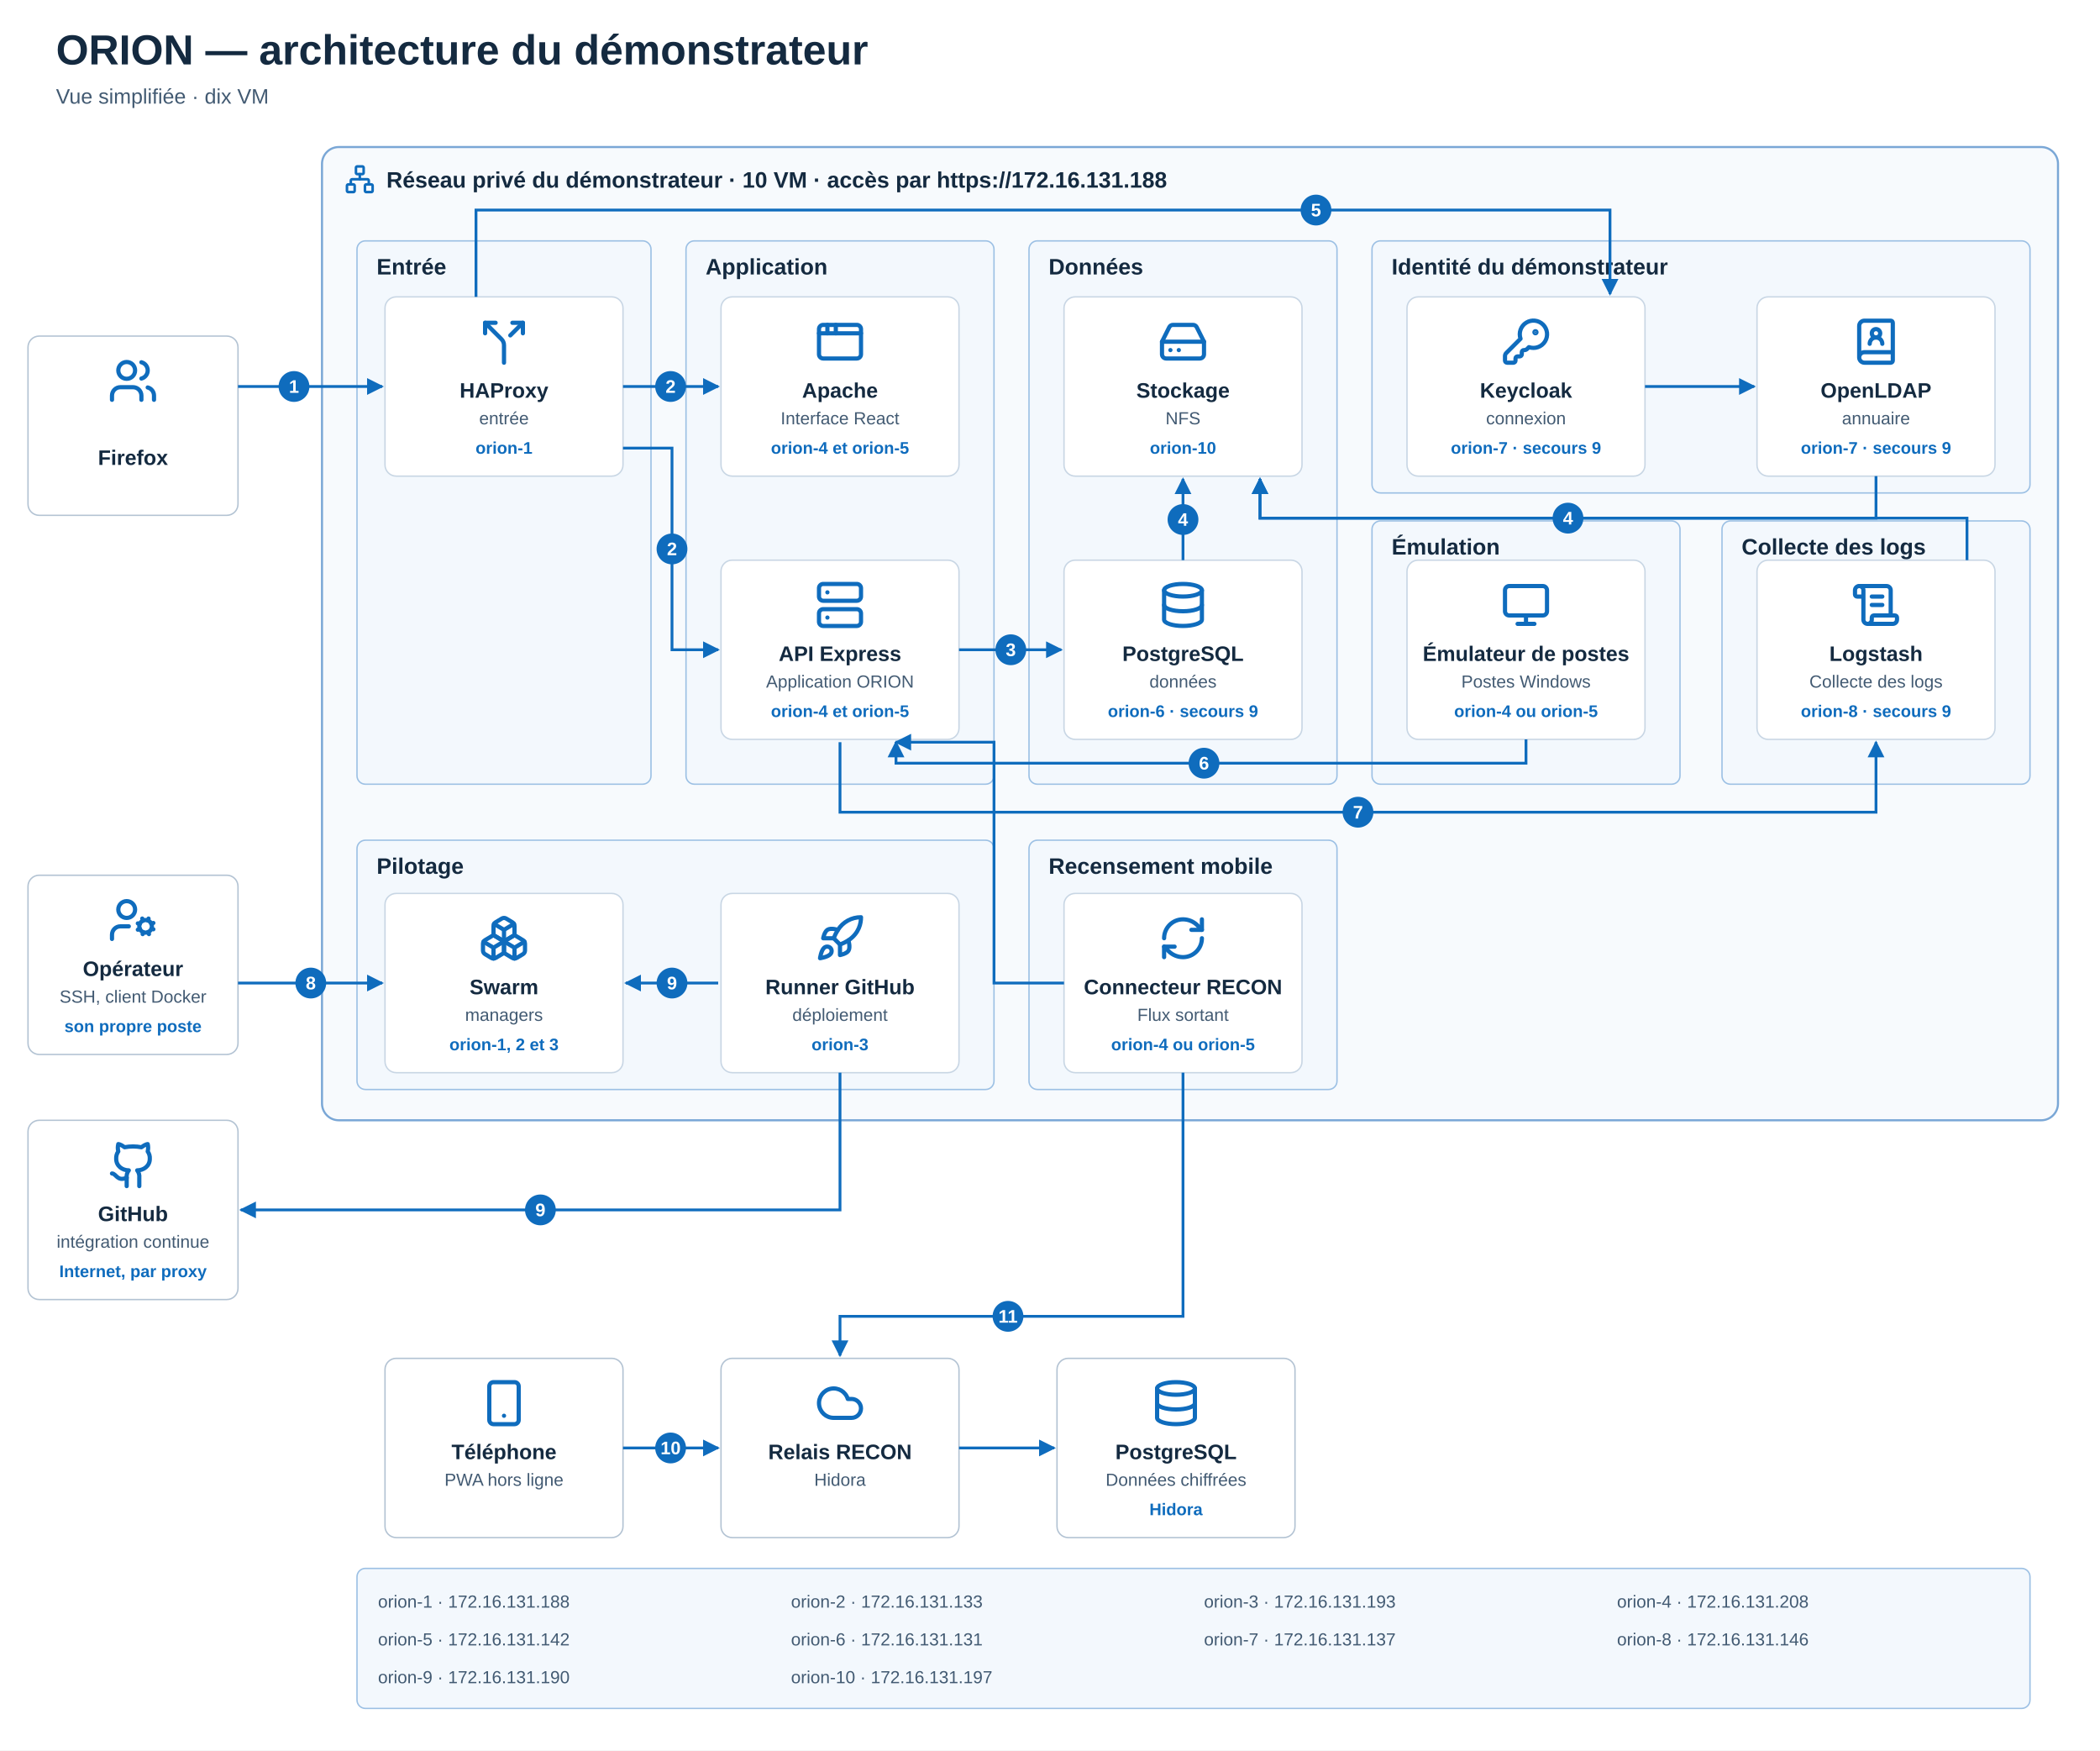
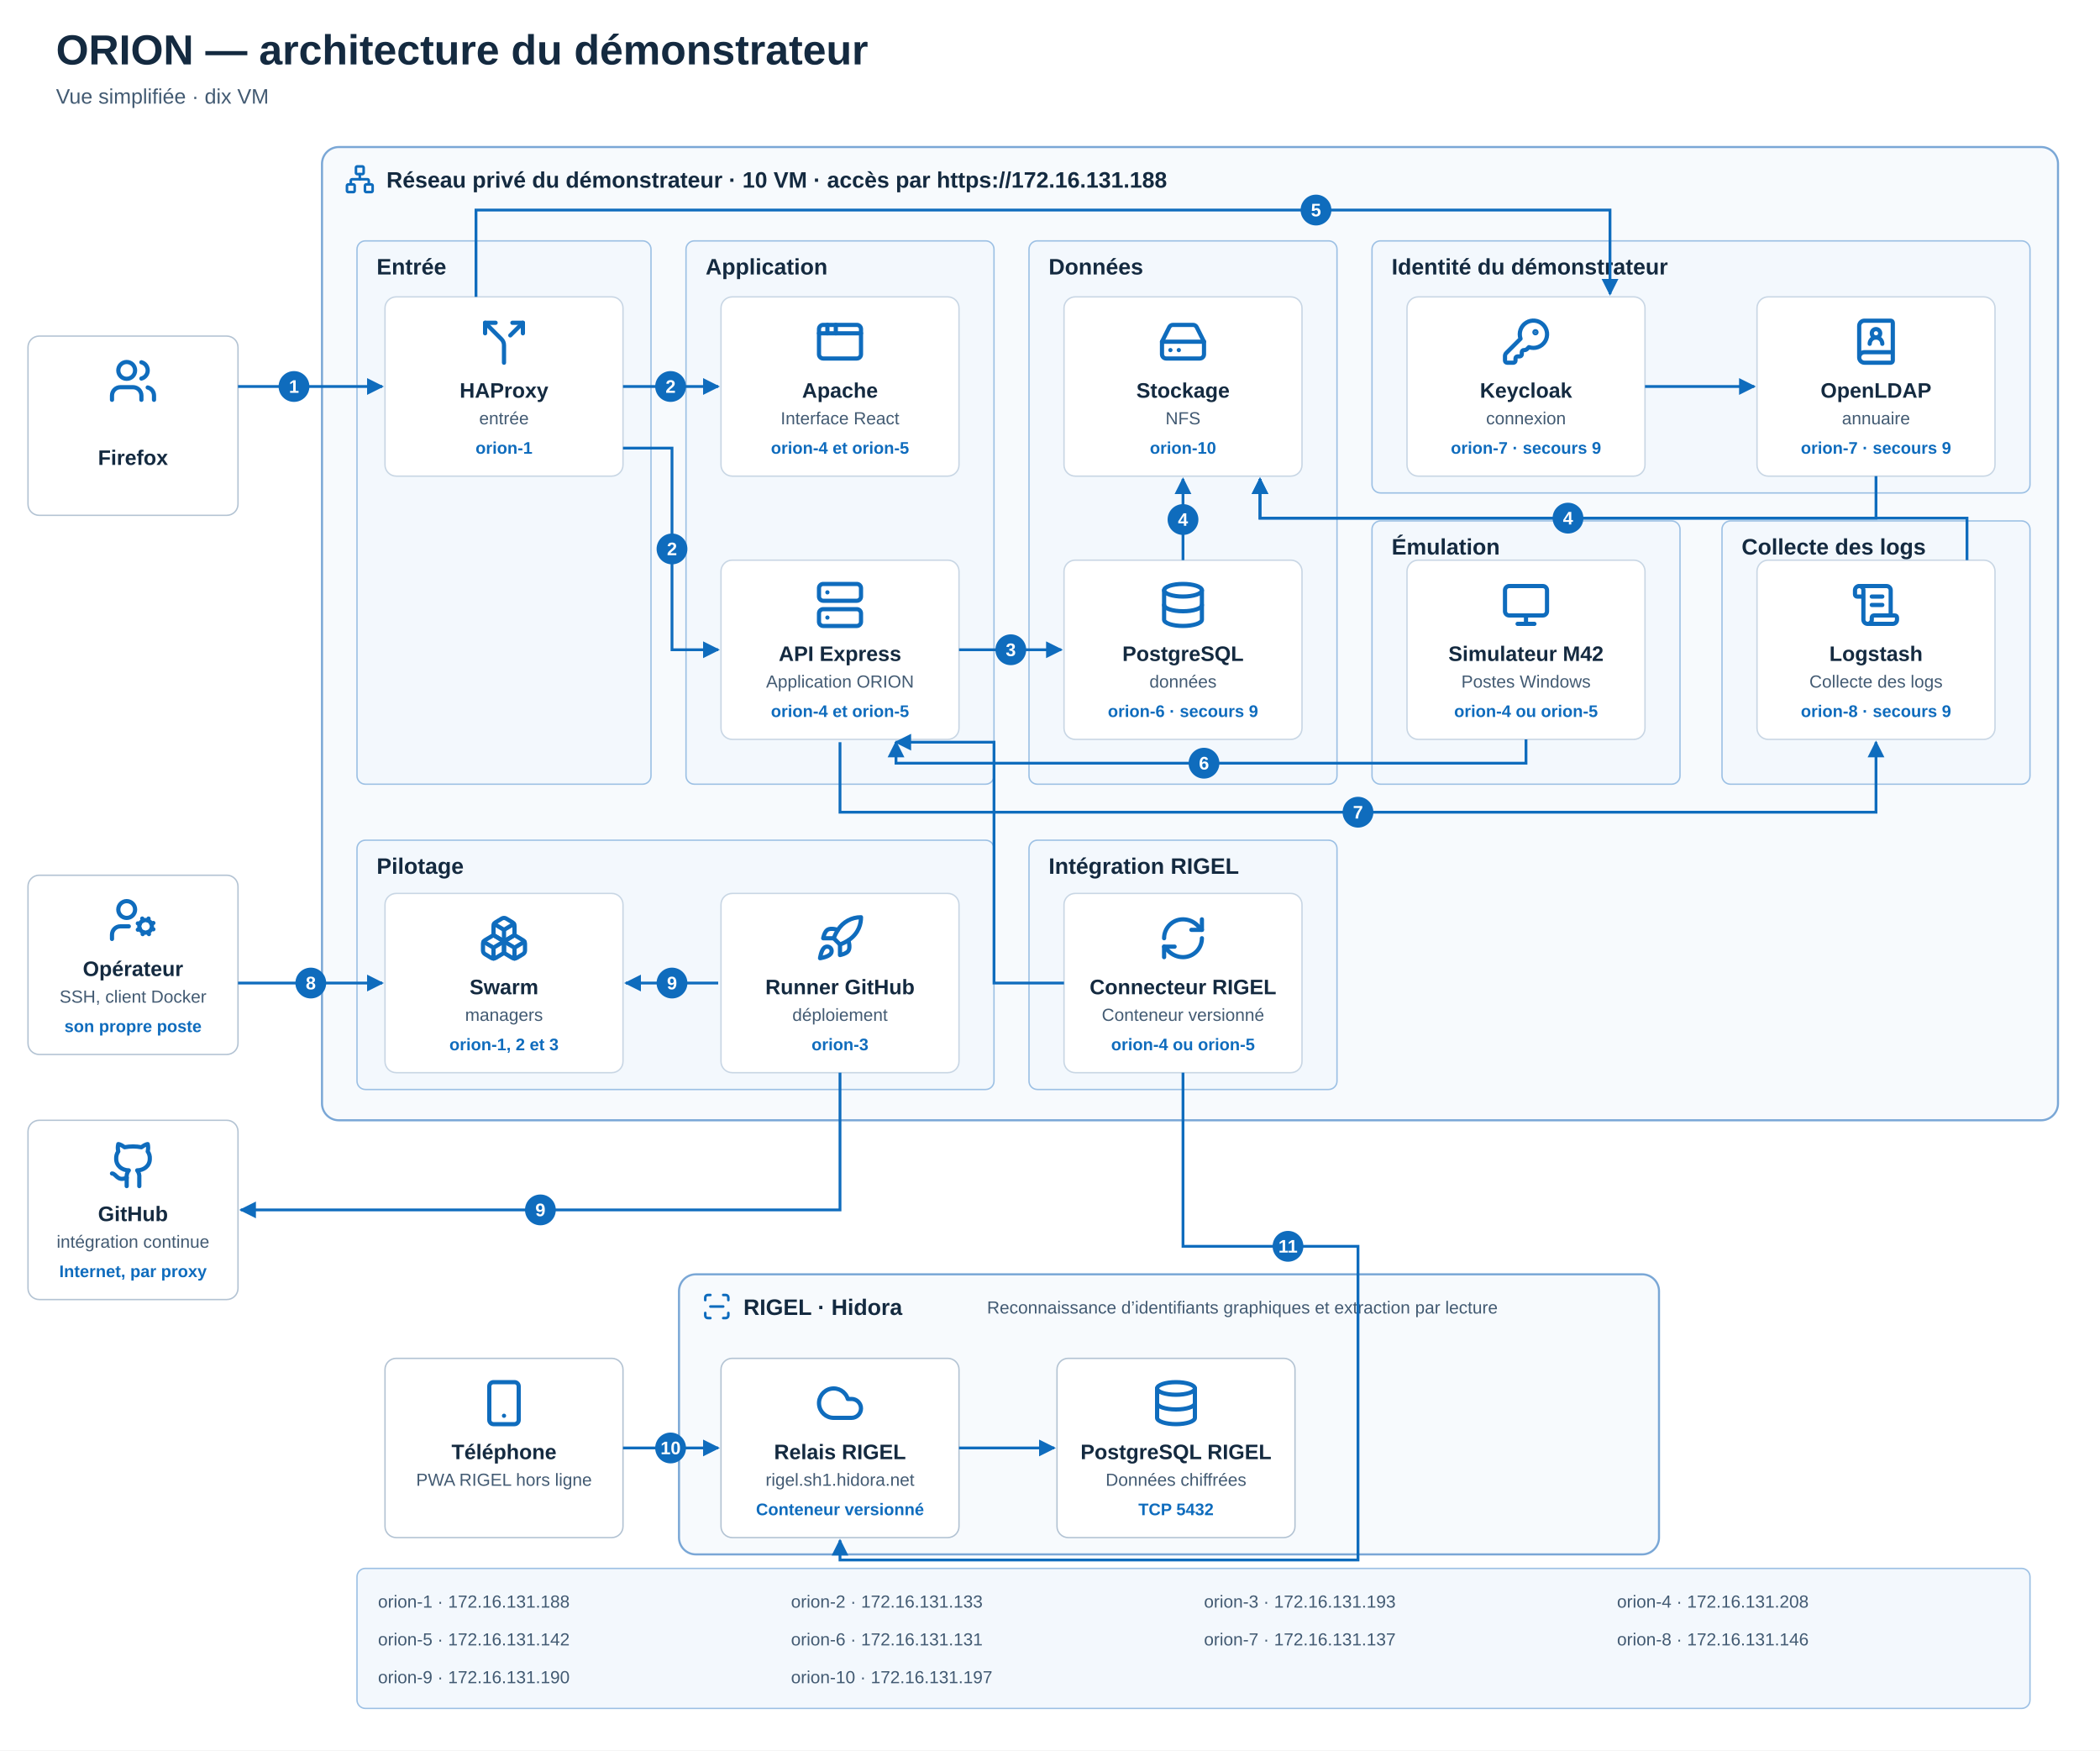
<svg xmlns="http://www.w3.org/2000/svg" width="1500" height="1250" viewBox="0 0 1500 1250" role="img" aria-labelledby="title desc">
  <defs>
    <marker id="arrow" viewBox="0 0 10 10" refX="9" refY="5" markerWidth="6" markerHeight="6" orient="auto">
      <path d="M0 0 L10 5 L0 10 Z" fill="#0f6cbd" />
    </marker>
    <marker id="arrow-start" viewBox="0 0 10 10" refX="1" refY="5" markerWidth="6" markerHeight="6" orient="auto">
      <path d="M10 0 L0 5 L10 10 Z" fill="#0f6cbd" />
    </marker>
    <symbol id="i-users" viewBox="0 0 24 24" fill="none" stroke="currentColor" stroke-width="2" stroke-linecap="round" stroke-linejoin="round">
      <path d="M16 21v-2a4 4 0 0 0-4-4H6a4 4 0 0 0-4 4v2" />
      <circle cx="9" cy="7" r="4" />
      <path d="M22 21v-2a4 4 0 0 0-3-3.87" />
      <path d="M16 3.13a4 4 0 0 1 0 7.75" />
    </symbol>
    <symbol id="i-user-cog" viewBox="0 0 24 24" fill="none" stroke="currentColor" stroke-width="2" stroke-linecap="round" stroke-linejoin="round">
      <circle cx="18" cy="15" r="3" />
      <circle cx="9" cy="7" r="4" />
      <path d="M10 15H6a4 4 0 0 0-4 4v2" />
      <path d="m21.7 16.4-.9-.3" />
      <path d="m15.2 13.9-.9-.3" />
      <path d="m16.6 18.7.3-.9" />
      <path d="m19.1 12.2.3-.9" />
      <path d="m19.6 18.7-.4-1" />
      <path d="m16.8 12.3-.4-1" />
      <path d="m14.3 16.6 1-.4" />
      <path d="m20.7 13.8 1-.4" />
    </symbol>
    <symbol id="i-github" viewBox="0 0 24 24" fill="none" stroke="currentColor" stroke-width="2" stroke-linecap="round" stroke-linejoin="round">
      <path d="M15 22v-4a4.8 4.8 0 0 0-1-3.5c3 0 6-2 6-5.5.08-1.25-.27-2.48-1-3.5.28-1.15.28-2.35 0-3.5 0 0-1 0-3 1.5-2.64-.5-5.36-.5-8 0C6 2 5 2 5 2c-.3 1.15-.3 2.35 0 3.5A5.403 5.403 0 0 0 4 9c0 3.5 3 5.5 6 5.5-.39.49-.68 1.05-.85 1.65-.17.6-.22 1.23-.15 1.85v4" />
      <path d="M9 18c-4.51 2-5-2-7-2" />
    </symbol>
    <symbol id="i-network" viewBox="0 0 24 24" fill="none" stroke="currentColor" stroke-width="2" stroke-linecap="round" stroke-linejoin="round">
      <rect x="16" y="16" width="6" height="6" rx="1" />
      <rect x="2" y="16" width="6" height="6" rx="1" />
      <rect x="9" y="2" width="6" height="6" rx="1" />
      <path d="M5 16v-3a1 1 0 0 1 1-1h12a1 1 0 0 1 1 1v3" />
      <path d="M12 12V8" />
    </symbol>
    <symbol id="i-split" viewBox="0 0 24 24" fill="none" stroke="currentColor" stroke-width="2" stroke-linecap="round" stroke-linejoin="round">
      <path d="M16 3h5v5" />
      <path d="M8 3H3v5" />
      <path d="M12 22v-8.3a4 4 0 0 0-1.172-2.872L3 3" />
      <path d="m15 9 6-6" />
    </symbol>
    <symbol id="i-app-window" viewBox="0 0 24 24" fill="none" stroke="currentColor" stroke-width="2" stroke-linecap="round" stroke-linejoin="round">
      <rect x="2" y="4" width="20" height="16" rx="2" />
      <path d="M10 4v4" />
      <path d="M2 8h20" />
      <path d="M6 4v4" />
    </symbol>
    <symbol id="i-server" viewBox="0 0 24 24" fill="none" stroke="currentColor" stroke-width="2" stroke-linecap="round" stroke-linejoin="round">
      <rect width="20" height="8" x="2" y="2" rx="2" ry="2" />
      <rect width="20" height="8" x="2" y="14" rx="2" ry="2" />
      <line x1="6" x2="6.01" y1="6" y2="6" />
      <line x1="6" x2="6.01" y1="18" y2="18" />
    </symbol>
    <symbol id="i-hard-drive" viewBox="0 0 24 24" fill="none" stroke="currentColor" stroke-width="2" stroke-linecap="round" stroke-linejoin="round">
      <line x1="22" x2="2" y1="12" y2="12" />
      <path d="M5.45 5.11 2 12v6a2 2 0 0 0 2 2h16a2 2 0 0 0 2-2v-6l-3.45-6.89A2 2 0 0 0 16.76 4H7.24a2 2 0 0 0-1.79 1.11z" />
      <line x1="6" x2="6.01" y1="16" y2="16" />
      <line x1="10" x2="10.01" y1="16" y2="16" />
    </symbol>
    <symbol id="i-database" viewBox="0 0 24 24" fill="none" stroke="currentColor" stroke-width="2" stroke-linecap="round" stroke-linejoin="round">
      <ellipse cx="12" cy="5" rx="9" ry="3" />
      <path d="M3 5V19A9 3 0 0 0 21 19V5" />
      <path d="M3 12A9 3 0 0 0 21 12" />
    </symbol>
    <symbol id="i-key-round" viewBox="0 0 24 24" fill="none" stroke="currentColor" stroke-width="2" stroke-linecap="round" stroke-linejoin="round">
      <path d="M2.586 17.414A2 2 0 0 0 2 18.828V21a1 1 0 0 0 1 1h3a1 1 0 0 0 1-1v-1a1 1 0 0 1 1-1h1a1 1 0 0 0 1-1v-1a1 1 0 0 1 1-1h.172a2 2 0 0 0 1.414-.586l.814-.814a6.5 6.5 0 1 0-4-4z" />
      <circle cx="16.5" cy="7.5" r=".5" fill="currentColor" />
    </symbol>
    <symbol id="i-book-user" viewBox="0 0 24 24" fill="none" stroke="currentColor" stroke-width="2" stroke-linecap="round" stroke-linejoin="round">
      <path d="M15 13a3 3 0 1 0-6 0" />
      <path d="M4 19.5v-15A2.5 2.5 0 0 1 6.5 2H19a1 1 0 0 1 1 1v18a1 1 0 0 1-1 1H6.5a1 1 0 0 1 0-5H20" />
      <circle cx="12" cy="8" r="2" />
    </symbol>
    <symbol id="i-monitor" viewBox="0 0 24 24" fill="none" stroke="currentColor" stroke-width="2" stroke-linecap="round" stroke-linejoin="round">
      <rect width="20" height="14" x="2" y="3" rx="2" />
      <line x1="8" x2="16" y1="21" y2="21" />
      <line x1="12" x2="12" y1="17" y2="21" />
    </symbol>
    <symbol id="i-boxes" viewBox="0 0 24 24" fill="none" stroke="currentColor" stroke-width="2" stroke-linecap="round" stroke-linejoin="round">
      <path d="M2.97 12.92A2 2 0 0 0 2 14.63v3.24a2 2 0 0 0 .97 1.71l3 1.8a2 2 0 0 0 2.06 0L12 19v-5.5l-5-3-4.03 2.42Z" />
      <path d="m7 16.5-4.74-2.85" />
      <path d="m7 16.5 5-3" />
      <path d="M7 16.5v5.17" />
      <path d="M12 13.5V19l3.97 2.38a2 2 0 0 0 2.06 0l3-1.8a2 2 0 0 0 .97-1.71v-3.24a2 2 0 0 0-.97-1.71L17 10.5l-5 3Z" />
      <path d="m17 16.5-5-3" />
      <path d="m17 16.5 4.74-2.85" />
      <path d="M17 16.5v5.17" />
      <path d="M7.97 4.42A2 2 0 0 0 7 6.13v4.37l5 3 5-3V6.13a2 2 0 0 0-.97-1.71l-3-1.8a2 2 0 0 0-2.06 0l-3 1.8Z" />
      <path d="M12 8 7.26 5.15" />
      <path d="m12 8 4.74-2.85" />
      <path d="M12 13.5V8" />
    </symbol>
    <symbol id="i-rocket" viewBox="0 0 24 24" fill="none" stroke="currentColor" stroke-width="2" stroke-linecap="round" stroke-linejoin="round">
      <path d="M4.5 16.5c-1.5 1.26-2 5-2 5s3.74-.5 5-2c.71-.84.7-2.13-.09-2.91a2.18 2.18 0 0 0-2.91-.09z" />
      <path d="m12 15-3-3a22 22 0 0 1 2-3.95A12.88 12.88 0 0 1 22 2c0 2.72-.78 7.5-6 11a22.35 22.35 0 0 1-4 2z" />
      <path d="M9 12H4s.55-3.03 2-4c1.62-1.08 5 0 5 0" />
      <path d="M12 15v5s3.03-.55 4-2c1.08-1.62 0-5 0-5" />
    </symbol>
    <symbol id="i-refresh-cw" viewBox="0 0 24 24" fill="none" stroke="currentColor" stroke-width="2" stroke-linecap="round" stroke-linejoin="round">
      <path d="M3 12a9 9 0 0 1 9-9 9.75 9.75 0 0 1 6.74 2.74L21 8" />
      <path d="M21 3v5h-5" />
      <path d="M21 12a9 9 0 0 1-9 9 9.75 9.75 0 0 1-6.74-2.74L3 16" />
      <path d="M8 16H3v5" />
    </symbol>
    <symbol id="i-scroll-text" viewBox="0 0 24 24" fill="none" stroke="currentColor" stroke-width="2" stroke-linecap="round" stroke-linejoin="round">
      <path d="M15 12h-5" />
      <path d="M15 8h-5" />
      <path d="M19 17V5a2 2 0 0 0-2-2H4" />
      <path d="M8 21h12a2 2 0 0 0 2-2v-1a1 1 0 0 0-1-1H11a1 1 0 0 0-1 1v1a2 2 0 1 1-4 0V5a2 2 0 1 0-4 0v2a1 1 0 0 0 1 1h3" />
    </symbol>
    <symbol id="i-smartphone" viewBox="0 0 24 24" fill="none" stroke="currentColor" stroke-width="2" stroke-linecap="round" stroke-linejoin="round">
      <rect width="14" height="20" x="5" y="2" rx="2" ry="2" />
      <path d="M12 18h.01" />
+     </symbol>
+     <symbol id="i-scan-line" viewBox="0 0 24 24" fill="none" stroke="currentColor" stroke-width="2" stroke-linecap="round" stroke-linejoin="round">
+       <path d="M3 7V5a2 2 0 0 1 2-2h2" />
+       <path d="M17 3h2a2 2 0 0 1 2 2v2" />
+       <path d="M21 17v2a2 2 0 0 1-2 2h-2" />
+       <path d="M7 21H5a2 2 0 0 1-2-2v-2" />
+       <path d="M7 12h10" />
    </symbol>
    <symbol id="i-cloud" viewBox="0 0 24 24" fill="none" stroke="currentColor" stroke-width="2" stroke-linecap="round" stroke-linejoin="round">
      <path d="M17.5 19H9a7 7 0 1 1 6.71-9h1.79a4.5 4.5 0 1 1 0 9Z" />
    </symbol>
  </defs>
  <style>
text{font-family:'Segoe UI',Arial,Helvetica,sans-serif;fill:#142a40}
.title{font-size:30px;font-weight:bold}
.body{font-size:15px;fill:#425a72}
.frame,.zname{font-size:16px;font-weight:bold}
.vm{font-size:15px;font-weight:bold}
.service{font-size:14px;font-weight:bold}
.cname{font-size:15px;font-weight:bold}
.crole{font-size:12.5px;fill:#425a72}
.cvm{font-size:12px;font-weight:bold;fill:#0f6cbd}
.caption{font-size:12.5px;fill:#425a72}
.vol{font-size:12.5px;font-weight:bold;fill:#24603d}
.tag{font-size:10.5px;font-weight:bold;fill:#0f6cbd;letter-spacing:.3px}
.tag.host{fill:#a06a00}
.badge{font-size:10.5px;font-weight:bold;fill:#254e78;letter-spacing:.5px}
.step{font-size:13px;font-weight:bold;fill:#fff}
.route{font-size:11.5px;font-weight:bold;fill:#0b4f8a;paint-order:stroke;stroke:#fff;stroke-width:4;stroke-linejoin:round}
.flow{fill:none;stroke:#0f6cbd;stroke-width:2}
.auto{stroke-dasharray:6 4}
</style>
  <rect width="1500" height="1250" fill="#fff" />
  <text x="40" y="46" class="title" text-anchor="start">ORION — architecture du démonstrateur</text>
  <text x="40" y="74" class="body" text-anchor="start">Vue simplifiée · dix VM</text>
  <rect x="20" y="240" width="150" height="128" rx="8" fill="#fff" stroke="#b3c3d3" />
  <use href="#i-users" x="77" y="254" width="36" height="36" style="color:#0f6cbd" />
  <text x="95" y="332" class="cname" text-anchor="middle">Firefox</text>
  <rect x="20" y="625" width="150" height="128" rx="8" fill="#fff" stroke="#b3c3d3" />
  <use href="#i-user-cog" x="77" y="639" width="36" height="36" style="color:#0f6cbd" />
  <text x="95" y="697" class="cname" text-anchor="middle">Opérateur</text>
  <text x="95" y="716" class="crole" text-anchor="middle">SSH, client Docker</text>
  <text x="95" y="737" class="cvm" text-anchor="middle">son propre poste</text>
  <rect x="20" y="800" width="150" height="128" rx="8" fill="#fff" stroke="#b3c3d3" />
  <use href="#i-github" x="77" y="814" width="36" height="36" style="color:#0f6cbd" />
  <text x="95" y="872" class="cname" text-anchor="middle">GitHub</text>
  <text x="95" y="891" class="crole" text-anchor="middle">intégration continue</text>
  <text x="95" y="912" class="cvm" text-anchor="middle">Internet, par proxy</text>
  <rect x="230" y="105" width="1240" height="695" rx="12" fill="#f7fafd" stroke="#7aa7d6" stroke-width="1.5" />
  <use href="#i-network" x="246" y="117" width="22" height="22" style="color:#0f6cbd" />
  <text x="276" y="134" class="frame" text-anchor="start">Réseau privé du démonstrateur · 10 VM · accès par https://172.16.131.188</text>
  <rect x="255" y="172" width="210" height="388" rx="6" fill="#f3f8fd" stroke="#9cc0e4" />
  <text x="269" y="196" class="zname" text-anchor="start">Entrée</text>
  <rect x="490" y="172" width="220" height="388" rx="6" fill="#f3f8fd" stroke="#9cc0e4" />
  <text x="504" y="196" class="zname" text-anchor="start">Application</text>
  <rect x="735" y="172" width="220" height="388" rx="6" fill="#f3f8fd" stroke="#9cc0e4" />
  <text x="749" y="196" class="zname" text-anchor="start">Données</text>
  <rect x="980" y="172" width="470" height="180" rx="6" fill="#f3f8fd" stroke="#9cc0e4" />
  <text x="994" y="196" class="zname" text-anchor="start">Identité du démonstrateur</text>
  <rect x="980" y="372" width="220" height="188" rx="6" fill="#f3f8fd" stroke="#9cc0e4" />
  <text x="994" y="396" class="zname" text-anchor="start">Émulation</text>
  <rect x="1230" y="372" width="220" height="188" rx="6" fill="#f3f8fd" stroke="#9cc0e4" />
  <text x="1244" y="396" class="zname" text-anchor="start">Collecte des logs</text>
  <rect x="255" y="600" width="455" height="178" rx="6" fill="#f3f8fd" stroke="#9cc0e4" />
  <text x="269" y="624" class="zname" text-anchor="start">Pilotage</text>
  <rect x="735" y="600" width="220" height="178" rx="6" fill="#f3f8fd" stroke="#9cc0e4" />
-   <text x="749" y="624" class="zname" text-anchor="start">Recensement mobile</text>
+   <text x="749" y="624" class="zname" text-anchor="start">Intégration RIGEL</text>
  <rect x="275" y="212" width="170" height="128" rx="8" fill="#fff" stroke="#c8d6e4" />
  <use href="#i-split" x="342" y="226" width="36" height="36" style="color:#0f6cbd" />
  <text x="360" y="284" class="cname" text-anchor="middle">HAProxy</text>
  <text x="360" y="303" class="crole" text-anchor="middle">entrée</text>
  <text x="360" y="324" class="cvm" text-anchor="middle">orion-1</text>
  <rect x="515" y="212" width="170" height="128" rx="8" fill="#fff" stroke="#c8d6e4" />
  <use href="#i-app-window" x="582" y="226" width="36" height="36" style="color:#0f6cbd" />
  <text x="600" y="284" class="cname" text-anchor="middle">Apache</text>
  <text x="600" y="303" class="crole" text-anchor="middle">Interface React</text>
  <text x="600" y="324" class="cvm" text-anchor="middle">orion-4 et orion-5</text>
  <rect x="515" y="400" width="170" height="128" rx="8" fill="#fff" stroke="#c8d6e4" />
  <use href="#i-server" x="582" y="414" width="36" height="36" style="color:#0f6cbd" />
  <text x="600" y="472" class="cname" text-anchor="middle">API Express</text>
  <text x="600" y="491" class="crole" text-anchor="middle">Application ORION</text>
  <text x="600" y="512" class="cvm" text-anchor="middle">orion-4 et orion-5</text>
  <rect x="760" y="212" width="170" height="128" rx="8" fill="#fff" stroke="#c8d6e4" />
  <use href="#i-hard-drive" x="827" y="226" width="36" height="36" style="color:#0f6cbd" />
  <text x="845" y="284" class="cname" text-anchor="middle">Stockage</text>
  <text x="845" y="303" class="crole" text-anchor="middle">NFS</text>
  <text x="845" y="324" class="cvm" text-anchor="middle">orion-10</text>
  <rect x="760" y="400" width="170" height="128" rx="8" fill="#fff" stroke="#c8d6e4" />
  <use href="#i-database" x="827" y="414" width="36" height="36" style="color:#0f6cbd" />
  <text x="845" y="472" class="cname" text-anchor="middle">PostgreSQL</text>
  <text x="845" y="491" class="crole" text-anchor="middle">données</text>
  <text x="845" y="512" class="cvm" text-anchor="middle">orion-6 · secours 9</text>
  <rect x="1005" y="212" width="170" height="128" rx="8" fill="#fff" stroke="#c8d6e4" />
  <use href="#i-key-round" x="1072" y="226" width="36" height="36" style="color:#0f6cbd" />
  <text x="1090" y="284" class="cname" text-anchor="middle">Keycloak</text>
  <text x="1090" y="303" class="crole" text-anchor="middle">connexion</text>
  <text x="1090" y="324" class="cvm" text-anchor="middle">orion-7 · secours 9</text>
  <rect x="1255" y="212" width="170" height="128" rx="8" fill="#fff" stroke="#c8d6e4" />
  <use href="#i-book-user" x="1322" y="226" width="36" height="36" style="color:#0f6cbd" />
  <text x="1340" y="284" class="cname" text-anchor="middle">OpenLDAP</text>
  <text x="1340" y="303" class="crole" text-anchor="middle">annuaire</text>
  <text x="1340" y="324" class="cvm" text-anchor="middle">orion-7 · secours 9</text>
  <rect x="1005" y="400" width="170" height="128" rx="8" fill="#fff" stroke="#c8d6e4" />
  <use href="#i-monitor" x="1072" y="414" width="36" height="36" style="color:#0f6cbd" />
-   <text x="1090" y="472" class="cname" text-anchor="middle">Émulateur de postes</text>
+   <text x="1090" y="472" class="cname" text-anchor="middle">Simulateur M42</text>
  <text x="1090" y="491" class="crole" text-anchor="middle">Postes Windows</text>
  <text x="1090" y="512" class="cvm" text-anchor="middle">orion-4 ou orion-5</text>
  <rect x="275" y="638" width="170" height="128" rx="8" fill="#fff" stroke="#c8d6e4" />
  <use href="#i-boxes" x="342" y="652" width="36" height="36" style="color:#0f6cbd" />
  <text x="360" y="710" class="cname" text-anchor="middle">Swarm</text>
  <text x="360" y="729" class="crole" text-anchor="middle">managers</text>
  <text x="360" y="750" class="cvm" text-anchor="middle">orion-1, 2 et 3</text>
  <rect x="515" y="638" width="170" height="128" rx="8" fill="#fff" stroke="#c8d6e4" />
  <use href="#i-rocket" x="582" y="652" width="36" height="36" style="color:#0f6cbd" />
  <text x="600" y="710" class="cname" text-anchor="middle">Runner GitHub</text>
  <text x="600" y="729" class="crole" text-anchor="middle">déploiement</text>
  <text x="600" y="750" class="cvm" text-anchor="middle">orion-3</text>
  <rect x="760" y="638" width="170" height="128" rx="8" fill="#fff" stroke="#c8d6e4" />
  <use href="#i-refresh-cw" x="827" y="652" width="36" height="36" style="color:#0f6cbd" />
-   <text x="845" y="710" class="cname" text-anchor="middle">Connecteur RECON</text>
-   <text x="845" y="729" class="crole" text-anchor="middle">Flux sortant</text>
+   <text x="845" y="710" class="cname" text-anchor="middle">Connecteur RIGEL</text>
+   <text x="845" y="729" class="crole" text-anchor="middle">Conteneur versionné</text>
  <text x="845" y="750" class="cvm" text-anchor="middle">orion-4 ou orion-5</text>
  <rect x="1255" y="400" width="170" height="128" rx="8" fill="#fff" stroke="#c8d6e4" />
  <use href="#i-scroll-text" x="1322" y="414" width="36" height="36" style="color:#0f6cbd" />
  <text x="1340" y="472" class="cname" text-anchor="middle">Logstash</text>
  <text x="1340" y="491" class="crole" text-anchor="middle">Collecte des logs</text>
  <text x="1340" y="512" class="cvm" text-anchor="middle">orion-8 · secours 9</text>
  <rect x="275" y="970" width="170" height="128" rx="8" fill="#fff" stroke="#b3c3d3" />
  <use href="#i-smartphone" x="342" y="984" width="36" height="36" style="color:#0f6cbd" />
  <text x="360" y="1042" class="cname" text-anchor="middle">Téléphone</text>
-   <text x="360" y="1061" class="crole" text-anchor="middle">PWA hors ligne</text>
+   <text x="360" y="1061" class="crole" text-anchor="middle">PWA RIGEL hors ligne</text>
+   <rect x="485" y="910" width="700" height="200" rx="12" fill="#f7fafd" stroke="#7aa7d6" stroke-width="1.5" />
+   <use href="#i-scan-line" x="501" y="922" width="22" height="22" style="color:#0f6cbd" />
+   <text x="531" y="939" class="frame" text-anchor="start">RIGEL · Hidora</text>
+   <text x="705" y="938" class="caption" text-anchor="start">Reconnaissance d’identifiants graphiques et extraction par lecture</text>
  <rect x="515" y="970" width="170" height="128" rx="8" fill="#fff" stroke="#b3c3d3" />
  <use href="#i-cloud" x="582" y="984" width="36" height="36" style="color:#0f6cbd" />
-   <text x="600" y="1042" class="cname" text-anchor="middle">Relais RECON</text>
-   <text x="600" y="1061" class="crole" text-anchor="middle">Hidora</text>
+   <text x="600" y="1042" class="cname" text-anchor="middle">Relais RIGEL</text>
+   <text x="600" y="1061" class="crole" text-anchor="middle">rigel.sh1.hidora.net</text>
+   <text x="600" y="1082" class="cvm" text-anchor="middle">Conteneur versionné</text>
  <rect x="755" y="970" width="170" height="128" rx="8" fill="#fff" stroke="#b3c3d3" />
  <use href="#i-database" x="822" y="984" width="36" height="36" style="color:#0f6cbd" />
-   <text x="840" y="1042" class="cname" text-anchor="middle">PostgreSQL</text>
+   <text x="840" y="1042" class="cname" text-anchor="middle">PostgreSQL RIGEL</text>
  <text x="840" y="1061" class="crole" text-anchor="middle">Données chiffrées</text>
-   <text x="840" y="1082" class="cvm" text-anchor="middle">Hidora</text>
+   <text x="840" y="1082" class="cvm" text-anchor="middle">TCP 5432</text>
  <rect x="255" y="1120" width="1195" height="100" rx="6" fill="#f3f8fd" stroke="#9cc0e4" />
  <text x="270" y="1148" class="caption" text-anchor="start">orion-1 · 172.16.131.188</text>
  <text x="565" y="1148" class="caption" text-anchor="start">orion-2 · 172.16.131.133</text>
  <text x="860" y="1148" class="caption" text-anchor="start">orion-3 · 172.16.131.193</text>
  <text x="1155" y="1148" class="caption" text-anchor="start">orion-4 · 172.16.131.208</text>
  <text x="270" y="1175" class="caption" text-anchor="start">orion-5 · 172.16.131.142</text>
  <text x="565" y="1175" class="caption" text-anchor="start">orion-6 · 172.16.131.131</text>
  <text x="860" y="1175" class="caption" text-anchor="start">orion-7 · 172.16.131.137</text>
  <text x="1155" y="1175" class="caption" text-anchor="start">orion-8 · 172.16.131.146</text>
  <text x="270" y="1202" class="caption" text-anchor="start">orion-9 · 172.16.131.190</text>
  <text x="565" y="1202" class="caption" text-anchor="start">orion-10 · 172.16.131.197</text>
  <path d="M170 276 L273 276" class="flow" marker-end="url(#arrow)" />
  <circle cx="210" cy="276" r="11" fill="#0f6cbd" />
  <text x="210" y="280.5" class="step" text-anchor="middle">1</text>
  <path d="M445 276 L513 276" class="flow" marker-end="url(#arrow)" />
  <circle cx="479" cy="276" r="11" fill="#0f6cbd" />
  <text x="479" y="280.5" class="step" text-anchor="middle">2</text>
  <path d="M445 320 L480 320 L480 464 L513 464" class="flow" marker-end="url(#arrow)" />
  <circle cx="480" cy="392" r="11" fill="#0f6cbd" />
  <text x="480" y="396.5" class="step" text-anchor="middle">2</text>
  <path d="M685 464 L758 464" class="flow" marker-end="url(#arrow)" />
  <circle cx="722" cy="464" r="11" fill="#0f6cbd" />
  <text x="722" y="468.5" class="step" text-anchor="middle">3</text>
  <path d="M845 400 L845 342" class="flow" marker-end="url(#arrow)" />
  <circle cx="845" cy="371" r="11" fill="#0f6cbd" />
  <text x="845" y="375.5" class="step" text-anchor="middle">4</text>
  <path d="M1340 340 L1340 370 L900 370 L900 342" class="flow" marker-end="url(#arrow)" />
  <path d="M1405 400 L1405 370 L900 370 L900 342" class="flow" marker-end="url(#arrow)" />
  <circle cx="1120" cy="370" r="11" fill="#0f6cbd" />
  <text x="1120" y="374.5" class="step" text-anchor="middle">4</text>
  <path d="M340 212 L340 150 L1150 150 L1150 210" class="flow" marker-end="url(#arrow)" />
  <circle cx="940" cy="150" r="11" fill="#0f6cbd" />
  <text x="940" y="154.5" class="step" text-anchor="middle">5</text>
  <path d="M1175 276 L1253 276" class="flow" marker-end="url(#arrow)" />
  <path d="M1090 528 L1090 545 L640 545 L640 530" class="flow" marker-end="url(#arrow)" />
  <circle cx="860" cy="545" r="11" fill="#0f6cbd" />
  <text x="860" y="549.5" class="step" text-anchor="middle">6</text>
  <path d="M600 530 L600 580 L1340 580 L1340 530" class="flow" marker-end="url(#arrow)" />
  <circle cx="970" cy="580" r="11" fill="#0f6cbd" />
  <text x="970" y="584.5" class="step" text-anchor="middle">7</text>
  <path d="M170 702 L273 702" class="flow" marker-end="url(#arrow)" />
  <circle cx="222" cy="702" r="11" fill="#0f6cbd" />
  <text x="222" y="706.5" class="step" text-anchor="middle">8</text>
  <path d="M600 766 L600 864 L172 864" class="flow" marker-end="url(#arrow)" />
  <circle cx="386" cy="864" r="11" fill="#0f6cbd" />
  <text x="386" y="868.5" class="step" text-anchor="middle">9</text>
  <path d="M513 702 L447 702" class="flow" marker-end="url(#arrow)" />
  <circle cx="480" cy="702" r="11" fill="#0f6cbd" />
  <text x="480" y="706.5" class="step" text-anchor="middle">9</text>
  <path d="M445 1034 L513 1034" class="flow" marker-end="url(#arrow)" />
  <circle cx="479" cy="1034" r="11" fill="#0f6cbd" />
  <text x="479" y="1038.5" class="step" text-anchor="middle">10</text>
  <path d="M685 1034 L753 1034" class="flow" marker-end="url(#arrow)" />
-   <path d="M845 766 L845 940 L600 940 L600 968" class="flow" marker-end="url(#arrow)" />
-   <circle cx="720" cy="940" r="11" fill="#0f6cbd" />
-   <text x="720" y="944.5" class="step" text-anchor="middle">11</text>
+   <path d="M845 766 L845 890 L970 890 L970 1114 L600 1114 L600 1100" class="flow" marker-end="url(#arrow)" />
+   <circle cx="920" cy="890" r="11" fill="#0f6cbd" />
+   <text x="920" y="894.5" class="step" text-anchor="middle">11</text>
  <path d="M760 702 L710 702 L710 530 L640 530" class="flow" marker-end="url(#arrow)" />
</svg>
